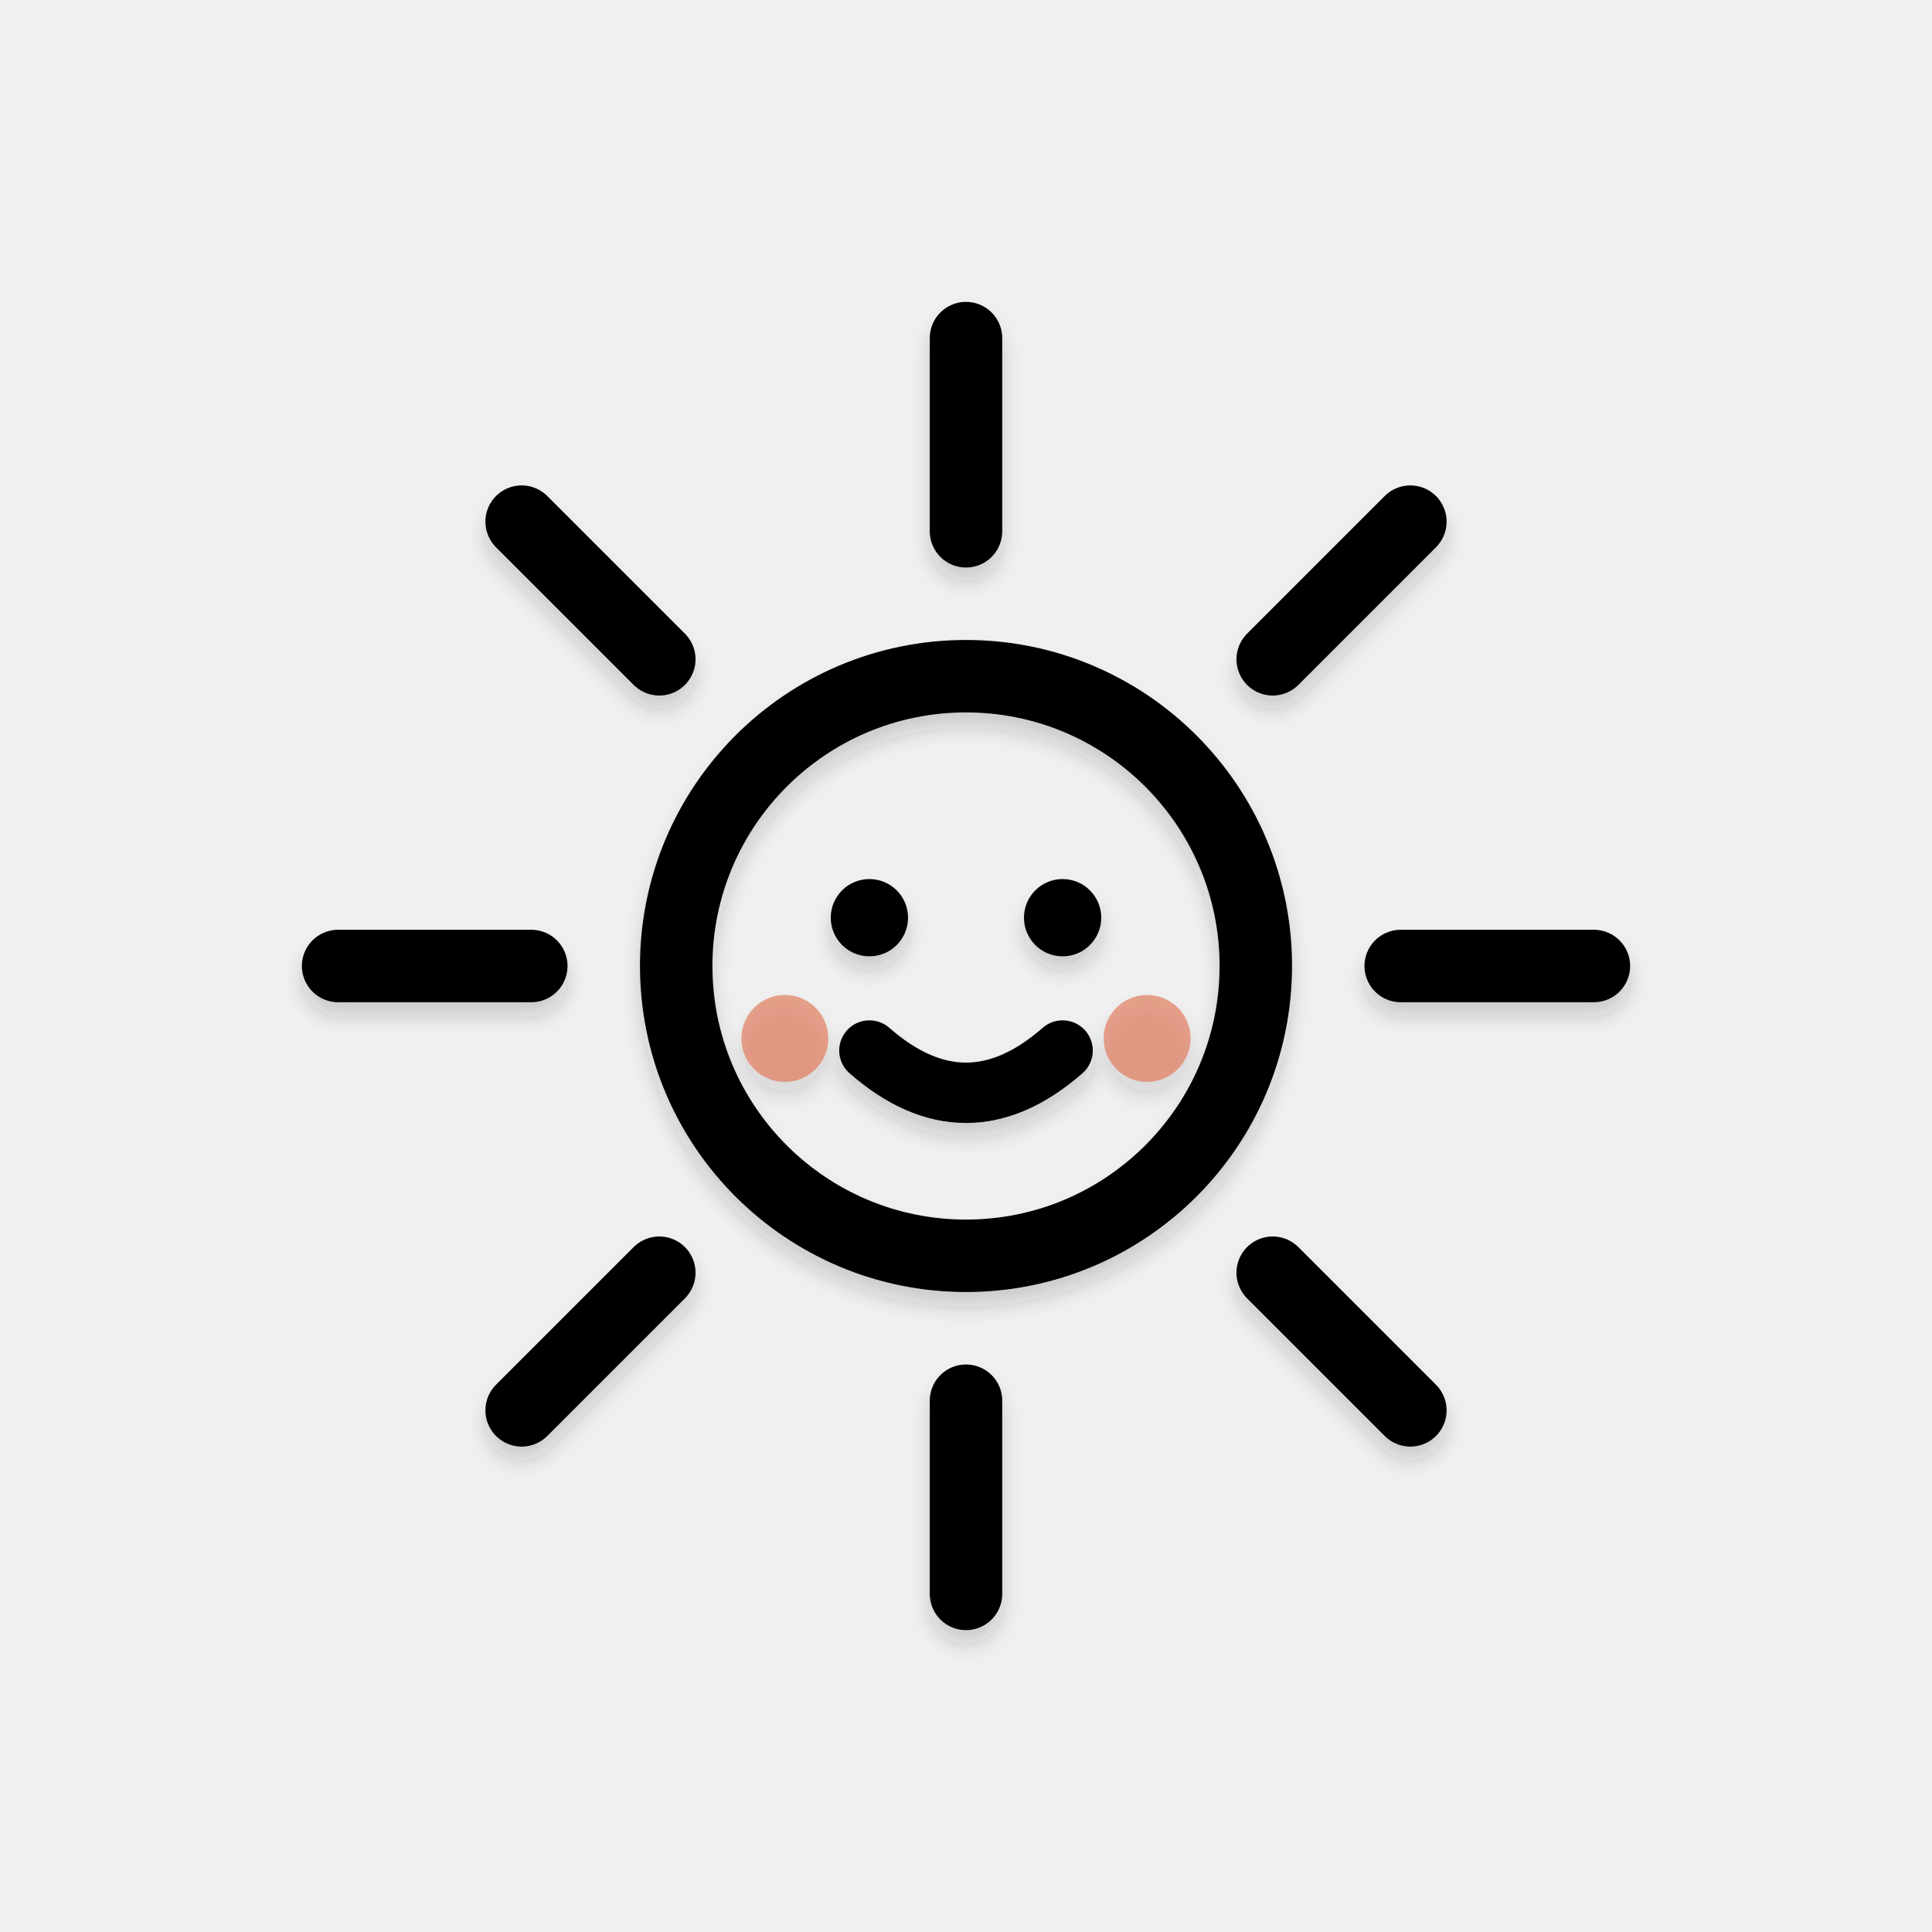
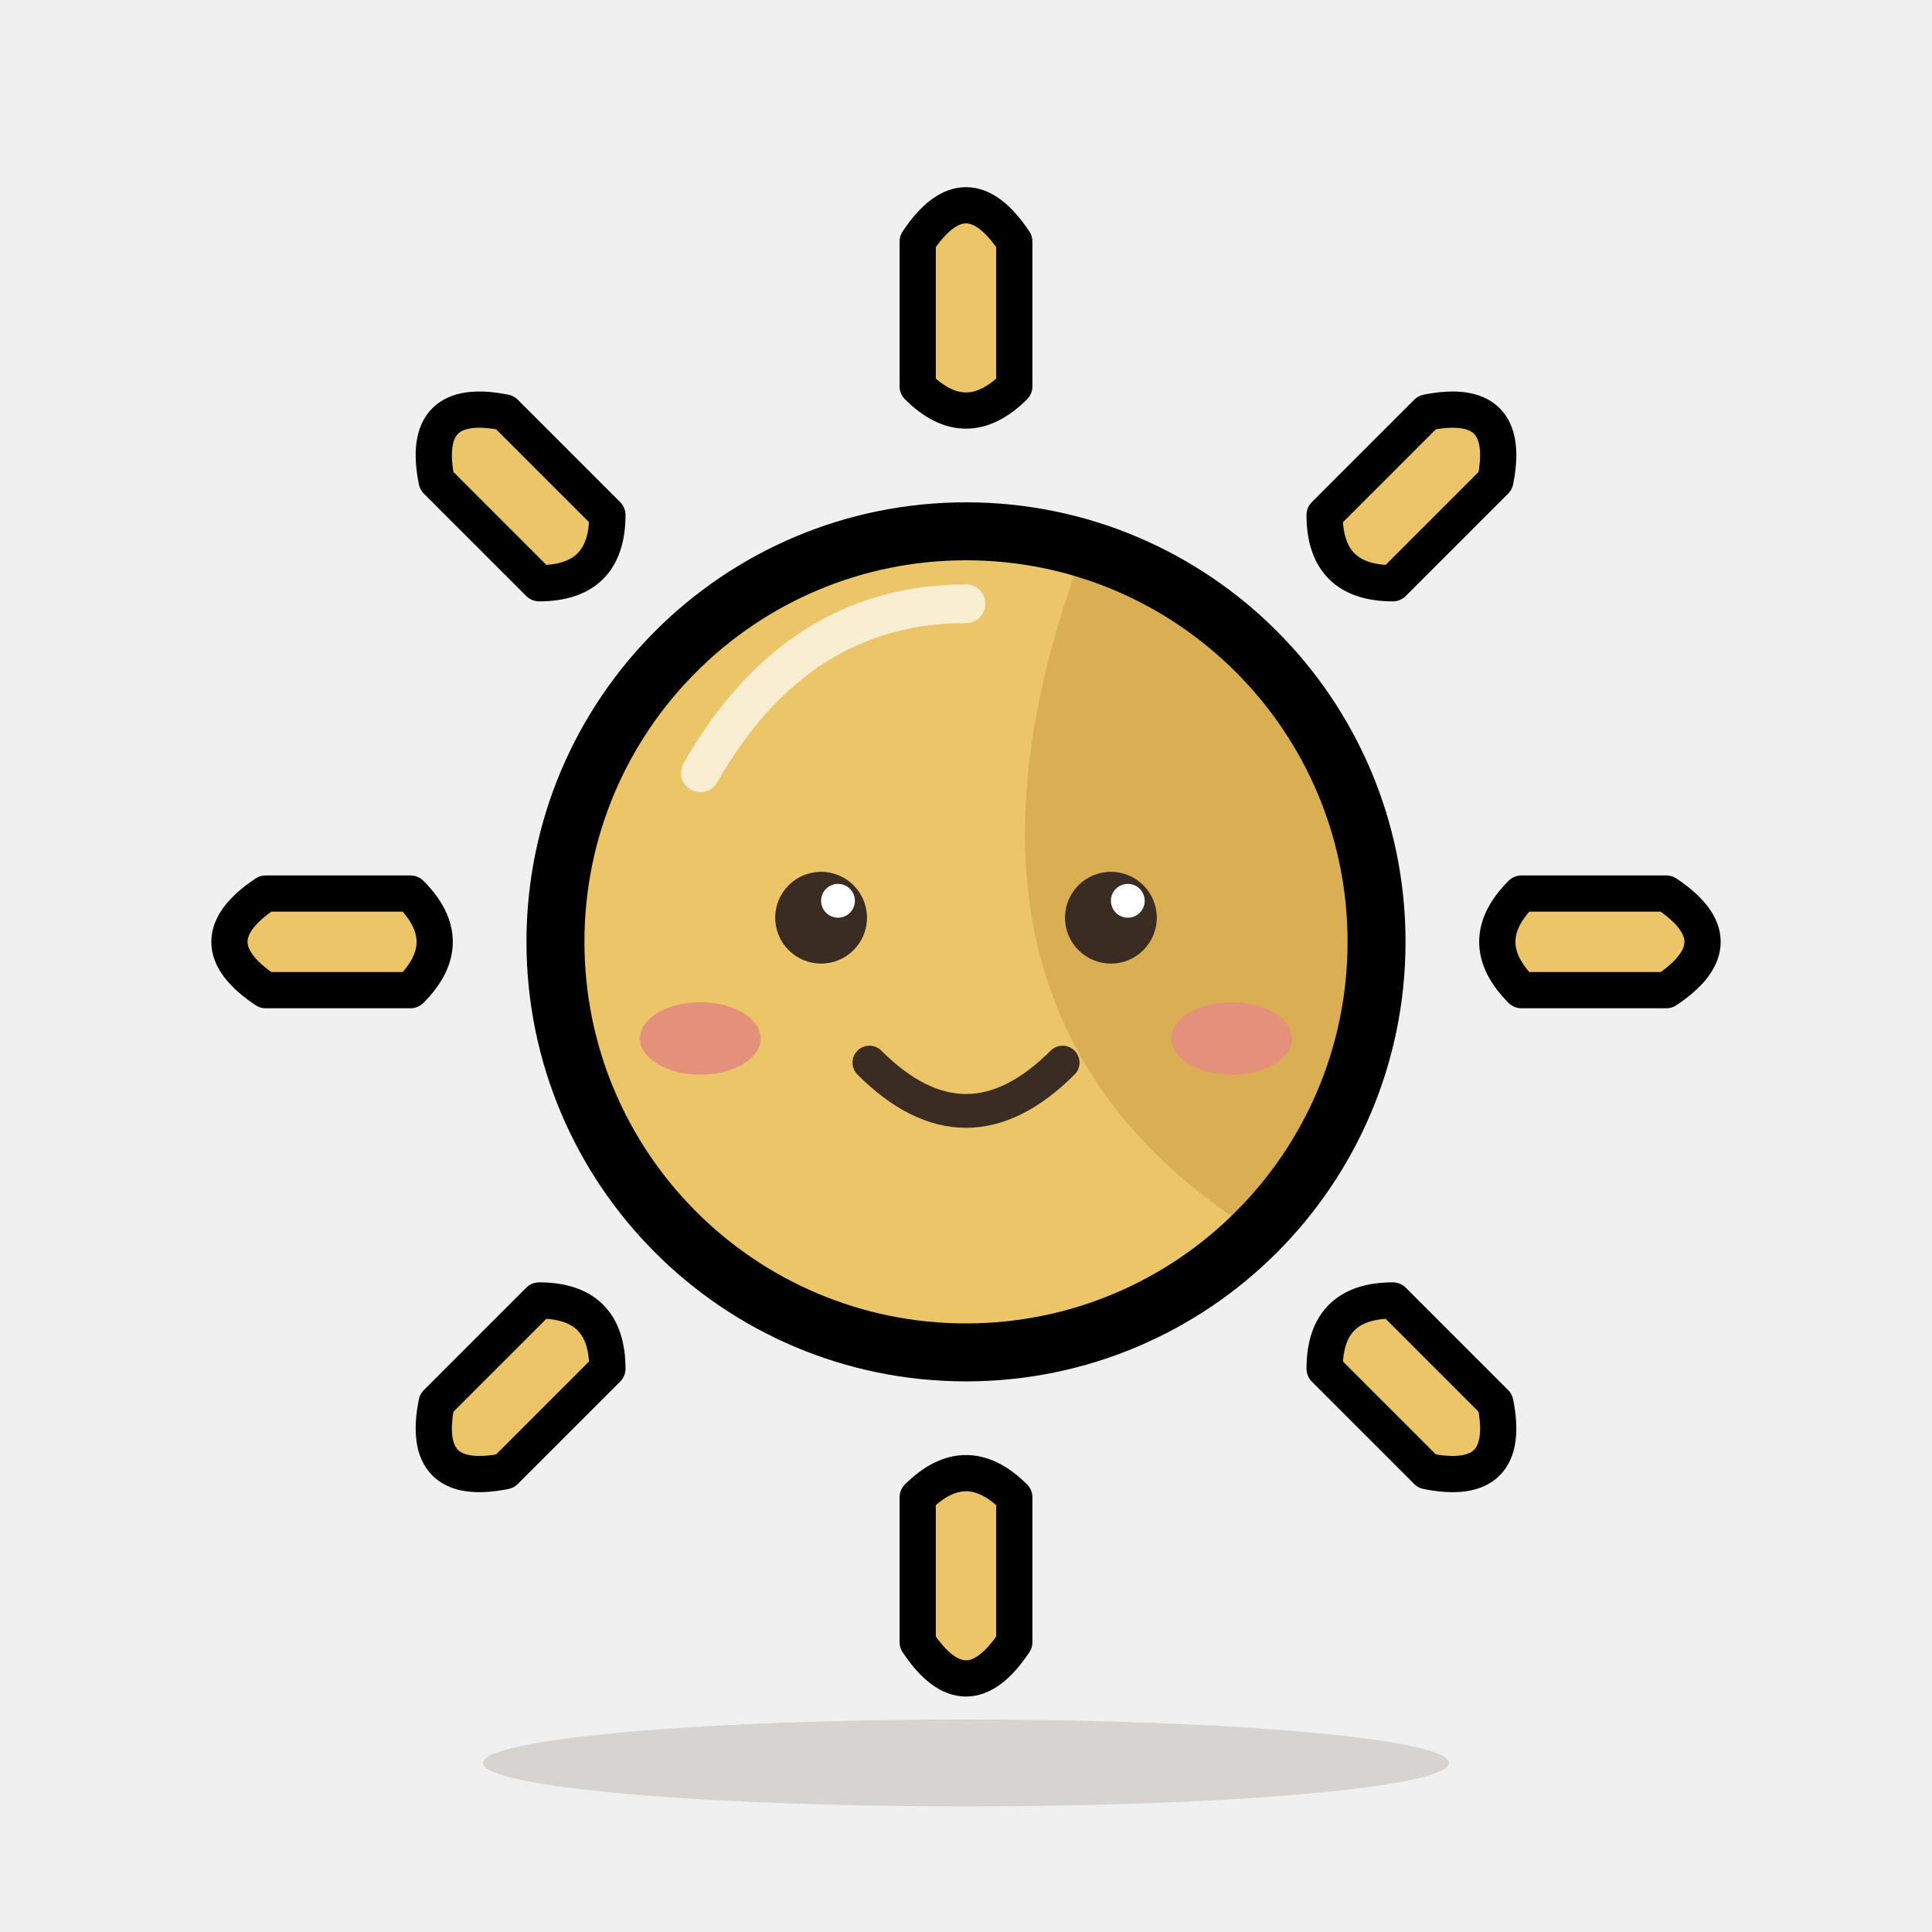
- <svg xmlns="http://www.w3.org/2000/svg" viewBox="0 0 80 80" role="img" aria-label="Sun / 太阳">
+ <svg xmlns="http://www.w3.org/2000/svg" id="line-basics-sun-root" viewBox="0 0 80 80" role="img" aria-label="Sun / 太阳" stroke-linecap="round" stroke-linejoin="round">
+   <style>#line-basics-sun-root,#line-basics-sun-root g{animation-play-state:inherit}.line-basics-sun-motion{animation:line-basics-sun-spin 14.0s linear infinite;animation-play-state:inherit;transform-box:view-box;transform-origin:40px 39px}@keyframes line-basics-sun-spin{to{transform:rotate(360deg)}}@media (prefers-reduced-motion:reduce){.line-basics-sun-motion{animation:none!important;transform:none!important}}</style>
  <defs>
-     <filter id="line-soft-sun" x="-20%" y="-20%" width="140%" height="140%">
-       <feDropShadow dx="0" dy="0.6" stdDeviation="0.4" flood-color="#2C2C2C" flood-opacity=".18" />
-     </filter>
+     <circle id="line-basics-sun-1" cx="40" cy="39" r="17" />
+     <clipPath id="line-basics-sun-1c">
+       <use href="#line-basics-sun-1" />
+     </clipPath>
  </defs>
-   <style>.line-spin{animation:line-spin 12s linear infinite;transform-box:fill-box;transform-origin:center}@keyframes line-spin{to{transform:rotate(360deg)}}@media (prefers-reduced-motion:reduce){.line-pop,.line-pulse,.line-spin,.line-float,.line-sway,.line-t{animation:none!important;stroke-dasharray:none}}</style>
-   <g filter="url(#line-soft-sun)">
-     <g class="line-spin">
-       <path d="M58 40 L66 40 M52.7 52.7 L58.4 58.4 M40 58 L40 66 M27.3 52.7 L21.6 58.4 M22 40 L14 40 M27.3 27.3 L21.6 21.6 M40 22 L40 14 M52.7 27.3 L58.4 21.6" fill="none" stroke="currentColor" stroke-width="3" stroke-linecap="round" stroke-linejoin="round" />
-     </g>
-     <circle cx="40" cy="40" r="12" fill="none" stroke="currentColor" stroke-width="3" stroke-linecap="round" stroke-linejoin="round" />
-     <g fill="currentColor">
-       <circle cx="36" cy="38" r="1.6" />
-       <circle cx="44" cy="38" r="1.6" />
-     </g>
-     <path d="M36 43.5 Q40 47 44 43.5" fill="none" stroke="currentColor" stroke-width="2.5" stroke-linecap="round" stroke-linejoin="round" />
-     <g fill="#E07A5F" opacity=".7">
-       <circle cx="32.5" cy="43" r="1.8" />
-       <circle cx="47.5" cy="43" r="1.8" />
-     </g>
+   <ellipse cx="40" cy="73" rx="20" ry="1.8" fill="#4B3A2A" opacity=".16" />
+   <g class="line-basics-sun-motion">
+     <path d="M38 10 Q40 7 42 10 L42 16 Q40 18 38 16Z" fill="#EBC568" stroke="currentColor" stroke-width="1.5" transform="rotate(0 40 39)" />
+     <path d="M38 10 Q40 7 42 10 L42 16 Q40 18 38 16Z" fill="#EBC568" stroke="currentColor" stroke-width="1.5" transform="rotate(45 40 39)" />
+     <path d="M38 10 Q40 7 42 10 L42 16 Q40 18 38 16Z" fill="#EBC568" stroke="currentColor" stroke-width="1.5" transform="rotate(90 40 39)" />
+     <path d="M38 10 Q40 7 42 10 L42 16 Q40 18 38 16Z" fill="#EBC568" stroke="currentColor" stroke-width="1.5" transform="rotate(135 40 39)" />
+     <path d="M38 10 Q40 7 42 10 L42 16 Q40 18 38 16Z" fill="#EBC568" stroke="currentColor" stroke-width="1.5" transform="rotate(180 40 39)" />
+     <path d="M38 10 Q40 7 42 10 L42 16 Q40 18 38 16Z" fill="#EBC568" stroke="currentColor" stroke-width="1.5" transform="rotate(225 40 39)" />
+     <path d="M38 10 Q40 7 42 10 L42 16 Q40 18 38 16Z" fill="#EBC568" stroke="currentColor" stroke-width="1.5" transform="rotate(270 40 39)" />
+     <path d="M38 10 Q40 7 42 10 L42 16 Q40 18 38 16Z" fill="#EBC568" stroke="currentColor" stroke-width="1.5" transform="rotate(315 40 39)" />
  </g>
+   <use href="#line-basics-sun-1" fill="#EBC568" />
+   <g clip-path="url(#line-basics-sun-1c)">
+     <path d="M46 20 Q35 45 58 54 H62 V18Z" fill="#C9983E" opacity="0.5" />
+     <path d="M29 32 Q33 25 40 25" fill="none" stroke="#FFFFFF" stroke-width="1.6" opacity="0.7" />
+   </g>
+   <use href="#line-basics-sun-1" fill="none" stroke="currentColor" stroke-width="2.4" />
+   <circle cx="34" cy="38" r="1.9" fill="#3A2C22" />
+   <circle cx="34.7" cy="37.3" r="0.7" fill="#FFFFFF" />
+   <circle cx="46" cy="38" r="1.9" fill="#3A2C22" />
+   <circle cx="46.7" cy="37.3" r="0.7" fill="#FFFFFF" />
+   <path d="M36 44 Q40 48 44 44" fill="none" stroke="#3A2C22" stroke-width="1.4" />
+   <ellipse cx="29" cy="43" rx="2.5" ry="1.5" fill="#E5907B" />
+   <ellipse cx="51" cy="43" rx="2.5" ry="1.5" fill="#E5907B" />
</svg>
